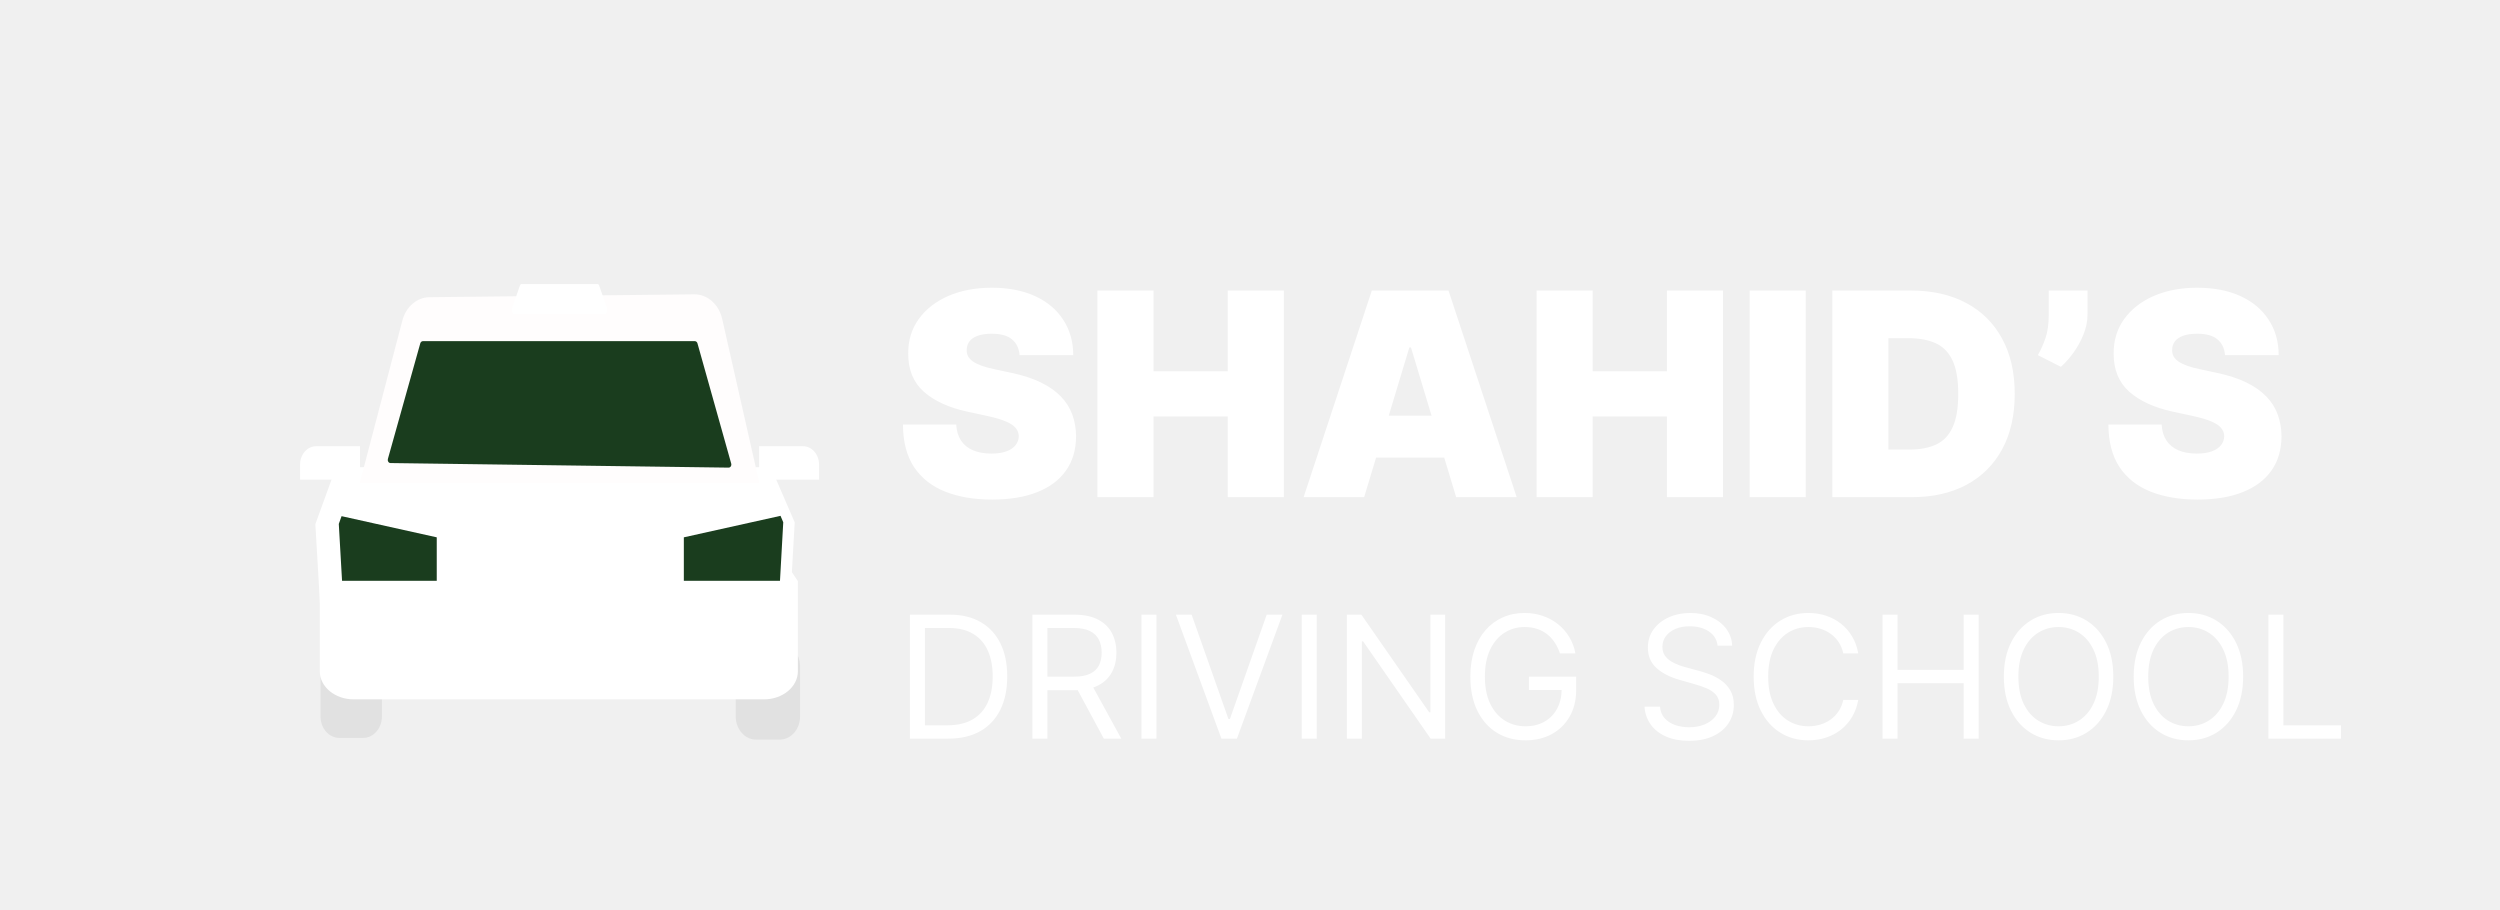
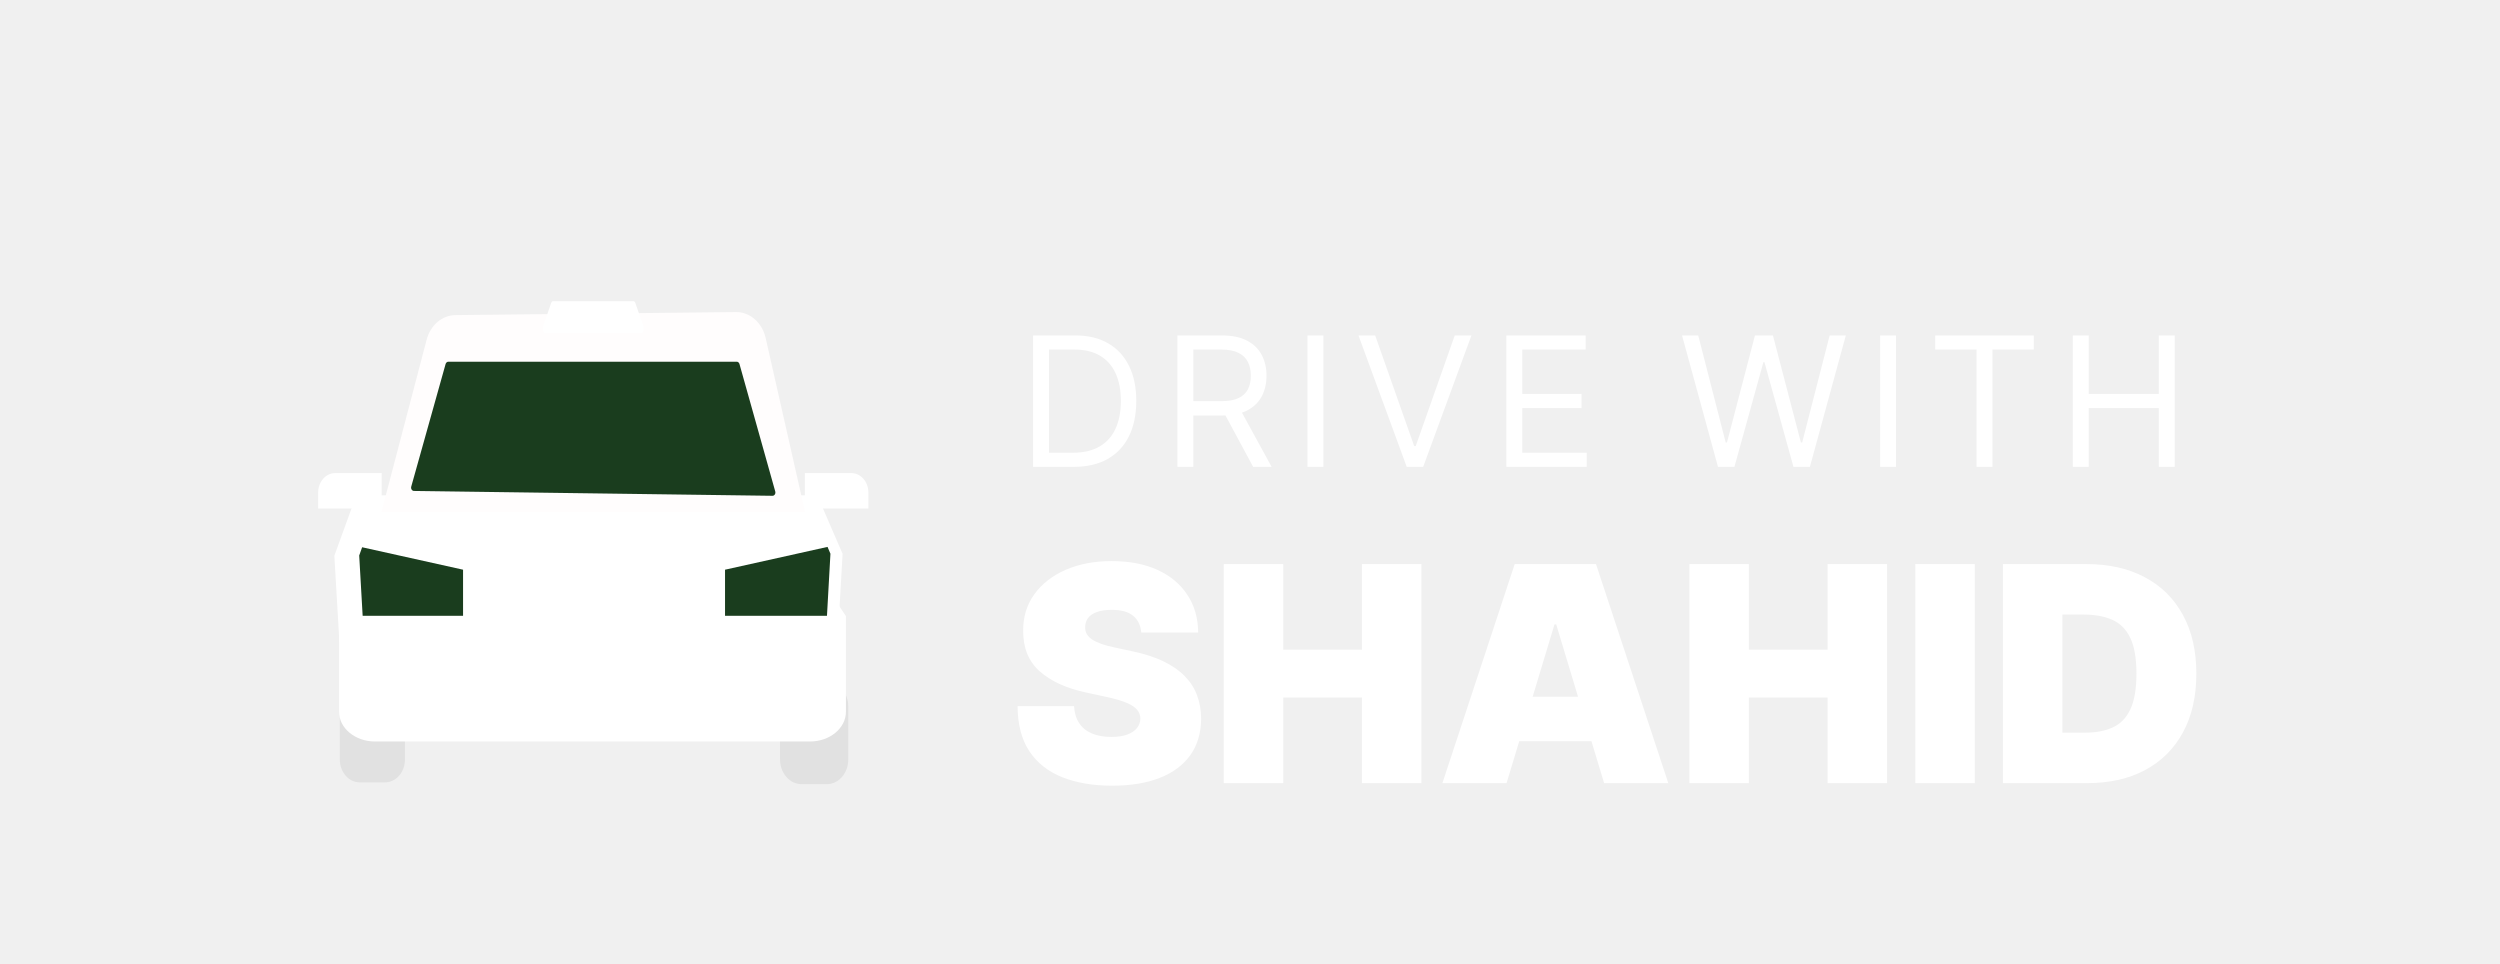
- <svg xmlns="http://www.w3.org/2000/svg" width="176" height="64" viewBox="0 0 176 64" fill="none">
+ <svg xmlns="http://www.w3.org/2000/svg" width="166" height="64" viewBox="0 0 166 64" fill="none">
  <path d="M23.887 45.387C23.537 45.388 23.201 45.547 22.953 45.831C22.705 46.114 22.565 46.499 22.565 46.9V50.438C22.565 50.839 22.705 51.223 22.953 51.507C23.201 51.79 23.537 51.95 23.887 51.95H25.565C25.916 51.95 26.252 51.79 26.5 51.507C26.748 51.223 26.887 50.839 26.888 50.438V46.9C26.887 46.499 26.748 46.114 26.5 45.831C26.252 45.547 25.916 45.388 25.565 45.387H23.887Z" fill="#E1E1E1" />
  <path d="M54.899 52.068H53.221C52.843 52.068 52.481 51.896 52.214 51.59C51.946 51.284 51.796 50.87 51.795 50.438V46.9C51.796 46.468 51.946 46.053 52.214 45.748C52.481 45.442 52.843 45.27 53.221 45.27H54.899C55.277 45.27 55.639 45.442 55.906 45.748C56.173 46.053 56.324 46.468 56.324 46.9V50.438C56.324 50.87 56.173 51.284 55.906 51.59C55.639 51.896 55.277 52.068 54.899 52.068Z" fill="#E1E1E1" />
  <path d="M53.786 49.235H24.898C23.583 49.235 22.513 48.349 22.513 47.26V40.908L23.947 39.181H55.015L56.17 40.911V47.26C56.17 48.349 55.1 49.235 53.786 49.235Z" fill="white" />
  <path d="M55.612 42.667H22.538L22.201 36.901L22.415 36.311L23.659 32.889H54.267L55.948 36.775L55.612 42.667Z" fill="white" />
  <path d="M55.141 36.768L54.911 40.888H48.142V37.828L54.948 36.314L55.141 36.768Z" fill="#1A3D1E" />
  <path d="M30.747 37.828V40.888H24.08L23.851 36.886L24.046 36.338L30.747 37.828Z" fill="#1A3D1E" />
  <path d="M53.457 34.003H25.326L28.326 22.567C28.449 22.094 28.701 21.68 29.045 21.384C29.39 21.088 29.808 20.926 30.239 20.923L48.869 20.721C49.319 20.715 49.758 20.883 50.115 21.196C50.473 21.509 50.728 21.95 50.841 22.448L53.457 34.003Z" fill="#FFFDFD" />
-   <path d="M51.292 32.921L27.487 32.599C27.457 32.598 27.427 32.59 27.401 32.574C27.374 32.558 27.351 32.535 27.333 32.507C27.316 32.479 27.304 32.447 27.299 32.413C27.295 32.379 27.297 32.344 27.306 32.312L29.588 24.17C29.601 24.126 29.625 24.087 29.658 24.06C29.691 24.032 29.731 24.017 29.771 24.017H48.918C48.959 24.017 48.998 24.032 49.031 24.06C49.064 24.087 49.089 24.126 49.101 24.17L51.477 32.634C51.486 32.667 51.489 32.703 51.484 32.737C51.479 32.771 51.467 32.804 51.449 32.832C51.431 32.86 51.407 32.883 51.38 32.898C51.352 32.914 51.322 32.922 51.292 32.921Z" fill="#1A3D1E" />
+   <path d="M51.292 32.921L27.487 32.599C27.457 32.598 27.427 32.59 27.401 32.574C27.374 32.558 27.351 32.535 27.333 32.507C27.316 32.479 27.304 32.447 27.299 32.413C27.295 32.379 27.297 32.344 27.306 32.312L29.588 24.17C29.601 24.126 29.625 24.087 29.658 24.06C29.691 24.032 29.731 24.017 29.771 24.017H48.918C48.959 24.017 48.998 24.032 49.031 24.06C49.064 24.087 49.089 24.126 49.101 24.17L51.477 32.634C51.486 32.667 51.489 32.703 51.484 32.737C51.479 32.772 51.467 32.804 51.449 32.832C51.431 32.86 51.407 32.883 51.38 32.898C51.352 32.914 51.322 32.922 51.292 32.921Z" fill="#1A3D1E" />
  <path d="M42.6 22.116H36.184C36.13 22.116 36.081 22.055 36.056 21.957C36.031 21.857 36.034 21.75 36.066 21.652L36.595 20.122C36.622 20.044 36.666 19.998 36.713 19.998H42.071C42.117 19.998 42.161 20.044 42.188 20.122L42.718 21.652C42.749 21.75 42.753 21.857 42.728 21.957C42.703 22.055 42.654 22.116 42.6 22.116Z" fill="white" />
  <path d="M25.344 33.767H21.124V32.707C21.124 32.364 21.244 32.035 21.456 31.793C21.668 31.55 21.955 31.414 22.255 31.413H25.344V33.767Z" fill="white" />
  <path d="M57.662 33.767H53.442V31.413H56.531C56.831 31.414 57.119 31.55 57.331 31.793C57.543 32.035 57.662 32.364 57.662 32.707V33.767Z" fill="white" />
-   <path d="M66.75 52H64.057V43.273H66.869C67.716 43.273 68.44 43.447 69.043 43.797C69.645 44.144 70.106 44.642 70.428 45.293C70.749 45.94 70.909 46.716 70.909 47.619C70.909 48.528 70.747 49.311 70.423 49.967C70.099 50.621 69.628 51.124 69.008 51.476C68.389 51.825 67.636 52 66.75 52ZM65.114 51.062H66.682C67.403 51.062 68.001 50.923 68.476 50.645C68.95 50.367 69.304 49.97 69.537 49.456C69.77 48.942 69.886 48.33 69.886 47.619C69.886 46.915 69.771 46.308 69.541 45.8C69.311 45.288 68.967 44.896 68.51 44.624C68.053 44.348 67.483 44.21 66.801 44.21H65.114V51.062ZM72.682 52V43.273H75.631C76.312 43.273 76.872 43.389 77.31 43.622C77.747 43.852 78.071 44.169 78.281 44.572C78.492 44.976 78.597 45.435 78.597 45.949C78.597 46.463 78.492 46.919 78.281 47.317C78.071 47.715 77.749 48.027 77.314 48.254C76.879 48.479 76.324 48.591 75.648 48.591H73.261V47.636H75.614C76.079 47.636 76.454 47.568 76.739 47.432C77.026 47.295 77.233 47.102 77.361 46.852C77.492 46.599 77.557 46.298 77.557 45.949C77.557 45.599 77.492 45.294 77.361 45.033C77.23 44.771 77.021 44.57 76.734 44.428C76.447 44.283 76.068 44.21 75.597 44.21H73.739V52H72.682ZM76.79 48.08L78.938 52H77.71L75.597 48.08H76.79ZM81.414 43.273V52H80.358V43.273H81.414ZM83.891 43.273L86.482 50.619H86.585L89.175 43.273H90.283L87.079 52H85.988L82.783 43.273H83.891ZM92.7 43.273V52H91.643V43.273H92.7ZM101.739 43.273V52H100.716L95.961 45.148H95.875V52H94.819V43.273H95.841L100.614 50.142H100.699V43.273H101.739ZM109.82 46C109.726 45.713 109.602 45.456 109.449 45.229C109.298 44.999 109.118 44.803 108.908 44.641C108.7 44.479 108.464 44.355 108.2 44.27C107.936 44.185 107.646 44.142 107.331 44.142C106.814 44.142 106.344 44.276 105.92 44.543C105.497 44.81 105.161 45.203 104.911 45.723C104.661 46.243 104.536 46.881 104.536 47.636C104.536 48.392 104.662 49.03 104.915 49.55C105.168 50.07 105.51 50.463 105.942 50.73C106.374 50.997 106.859 51.131 107.399 51.131C107.899 51.131 108.339 51.024 108.72 50.811C109.104 50.595 109.402 50.291 109.615 49.899C109.831 49.504 109.939 49.04 109.939 48.506L110.263 48.574H107.638V47.636H110.962V48.574C110.962 49.293 110.808 49.918 110.501 50.449C110.197 50.98 109.777 51.392 109.24 51.685C108.706 51.974 108.092 52.119 107.399 52.119C106.626 52.119 105.947 51.938 105.362 51.574C104.78 51.21 104.325 50.693 103.999 50.023C103.675 49.352 103.513 48.557 103.513 47.636C103.513 46.946 103.605 46.325 103.79 45.774C103.977 45.22 104.241 44.749 104.582 44.359C104.923 43.97 105.327 43.672 105.793 43.465C106.259 43.257 106.771 43.153 107.331 43.153C107.791 43.153 108.22 43.223 108.618 43.362C109.018 43.499 109.375 43.693 109.688 43.946C110.003 44.196 110.266 44.496 110.476 44.845C110.686 45.192 110.831 45.577 110.911 46H109.82ZM120.919 45.455C120.868 45.023 120.661 44.688 120.297 44.449C119.934 44.21 119.488 44.091 118.959 44.091C118.573 44.091 118.235 44.153 117.945 44.278C117.658 44.403 117.434 44.575 117.272 44.794C117.113 45.013 117.033 45.261 117.033 45.54C117.033 45.773 117.088 45.973 117.199 46.141C117.313 46.305 117.458 46.443 117.634 46.554C117.81 46.662 117.995 46.751 118.188 46.822C118.381 46.891 118.559 46.946 118.721 46.989L119.607 47.227C119.834 47.287 120.087 47.369 120.365 47.474C120.647 47.58 120.915 47.723 121.171 47.905C121.429 48.084 121.642 48.314 121.81 48.595C121.978 48.876 122.061 49.222 122.061 49.631C122.061 50.102 121.938 50.528 121.691 50.909C121.446 51.29 121.088 51.592 120.617 51.817C120.148 52.041 119.578 52.153 118.908 52.153C118.283 52.153 117.742 52.053 117.284 51.851C116.83 51.649 116.472 51.368 116.211 51.007C115.952 50.646 115.806 50.227 115.772 49.75H116.863C116.891 50.08 117.002 50.352 117.195 50.568C117.391 50.781 117.638 50.94 117.936 51.045C118.238 51.148 118.561 51.199 118.908 51.199C119.311 51.199 119.674 51.133 119.995 51.003C120.316 50.869 120.57 50.685 120.757 50.449C120.945 50.21 121.039 49.932 121.039 49.614C121.039 49.324 120.958 49.088 120.796 48.906C120.634 48.724 120.421 48.577 120.157 48.463C119.892 48.349 119.607 48.25 119.3 48.165L118.226 47.858C117.544 47.662 117.005 47.382 116.607 47.019C116.209 46.655 116.01 46.179 116.01 45.591C116.01 45.102 116.142 44.676 116.407 44.312C116.674 43.946 117.032 43.662 117.48 43.46C117.932 43.256 118.436 43.153 118.993 43.153C119.556 43.153 120.056 43.254 120.493 43.456C120.931 43.655 121.277 43.928 121.533 44.274C121.792 44.621 121.928 45.014 121.942 45.455H120.919ZM130.822 46H129.765C129.702 45.696 129.593 45.429 129.437 45.199C129.283 44.969 129.096 44.776 128.874 44.619C128.656 44.46 128.413 44.341 128.146 44.261C127.879 44.182 127.6 44.142 127.31 44.142C126.782 44.142 126.303 44.276 125.874 44.543C125.448 44.81 125.109 45.203 124.856 45.723C124.606 46.243 124.481 46.881 124.481 47.636C124.481 48.392 124.606 49.03 124.856 49.55C125.109 50.07 125.448 50.463 125.874 50.73C126.303 50.997 126.782 51.131 127.31 51.131C127.6 51.131 127.879 51.091 128.146 51.011C128.413 50.932 128.656 50.814 128.874 50.658C129.096 50.499 129.283 50.304 129.437 50.074C129.593 49.841 129.702 49.574 129.765 49.273H130.822C130.742 49.719 130.597 50.118 130.387 50.47C130.177 50.822 129.915 51.122 129.603 51.369C129.29 51.614 128.94 51.8 128.55 51.928C128.164 52.055 127.751 52.119 127.31 52.119C126.566 52.119 125.904 51.938 125.325 51.574C124.745 51.21 124.289 50.693 123.957 50.023C123.624 49.352 123.458 48.557 123.458 47.636C123.458 46.716 123.624 45.92 123.957 45.25C124.289 44.58 124.745 44.062 125.325 43.699C125.904 43.335 126.566 43.153 127.31 43.153C127.751 43.153 128.164 43.217 128.55 43.345C128.94 43.473 129.29 43.66 129.603 43.908C129.915 44.152 130.177 44.45 130.387 44.803C130.597 45.152 130.742 45.551 130.822 46ZM132.529 52V43.273H133.586V47.159H138.24V43.273H139.297V52H138.24V48.097H133.586V52H132.529ZM148.776 47.636C148.776 48.557 148.61 49.352 148.277 50.023C147.945 50.693 147.489 51.21 146.909 51.574C146.33 51.938 145.668 52.119 144.924 52.119C144.179 52.119 143.517 51.938 142.938 51.574C142.358 51.21 141.902 50.693 141.57 50.023C141.238 49.352 141.071 48.557 141.071 47.636C141.071 46.716 141.238 45.92 141.57 45.25C141.902 44.58 142.358 44.062 142.938 43.699C143.517 43.335 144.179 43.153 144.924 43.153C145.668 43.153 146.33 43.335 146.909 43.699C147.489 44.062 147.945 44.58 148.277 45.25C148.61 45.92 148.776 46.716 148.776 47.636ZM147.753 47.636C147.753 46.881 147.627 46.243 147.374 45.723C147.124 45.203 146.784 44.81 146.355 44.543C145.929 44.276 145.452 44.142 144.924 44.142C144.395 44.142 143.917 44.276 143.488 44.543C143.061 44.81 142.722 45.203 142.469 45.723C142.219 46.243 142.094 46.881 142.094 47.636C142.094 48.392 142.219 49.03 142.469 49.55C142.722 50.07 143.061 50.463 143.488 50.73C143.917 50.997 144.395 51.131 144.924 51.131C145.452 51.131 145.929 50.997 146.355 50.73C146.784 50.463 147.124 50.07 147.374 49.55C147.627 49.03 147.753 48.392 147.753 47.636ZM157.917 47.636C157.917 48.557 157.75 49.352 157.418 50.023C157.086 50.693 156.63 51.21 156.05 51.574C155.471 51.938 154.809 52.119 154.064 52.119C153.32 52.119 152.658 51.938 152.078 51.574C151.499 51.21 151.043 50.693 150.711 50.023C150.378 49.352 150.212 48.557 150.212 47.636C150.212 46.716 150.378 45.92 150.711 45.25C151.043 44.58 151.499 44.062 152.078 43.699C152.658 43.335 153.32 43.153 154.064 43.153C154.809 43.153 155.471 43.335 156.05 43.699C156.63 44.062 157.086 44.58 157.418 45.25C157.75 45.92 157.917 46.716 157.917 47.636ZM156.894 47.636C156.894 46.881 156.767 46.243 156.515 45.723C156.265 45.203 155.925 44.81 155.496 44.543C155.07 44.276 154.593 44.142 154.064 44.142C153.536 44.142 153.057 44.276 152.628 44.543C152.202 44.81 151.863 45.203 151.61 45.723C151.36 46.243 151.235 46.881 151.235 47.636C151.235 48.392 151.36 49.03 151.61 49.55C151.863 50.07 152.202 50.463 152.628 50.73C153.057 50.997 153.536 51.131 154.064 51.131C154.593 51.131 155.07 50.997 155.496 50.73C155.925 50.463 156.265 50.07 156.515 49.55C156.767 49.03 156.894 48.392 156.894 47.636ZM159.694 52V43.273H160.75V51.062H164.807V52H159.694Z" fill="white" />
-   <path d="M71.778 25C71.74 24.526 71.563 24.157 71.246 23.892C70.933 23.627 70.457 23.494 69.818 23.494C69.411 23.494 69.077 23.544 68.817 23.643C68.561 23.738 68.372 23.868 68.249 24.034C68.126 24.2 68.062 24.389 68.057 24.602C68.047 24.777 68.078 24.936 68.149 25.078C68.225 25.215 68.343 25.341 68.504 25.454C68.665 25.563 68.871 25.663 69.122 25.753C69.373 25.843 69.671 25.923 70.017 25.994L71.21 26.25C72.015 26.421 72.704 26.645 73.277 26.925C73.85 27.204 74.319 27.533 74.683 27.912C75.048 28.286 75.315 28.707 75.486 29.176C75.661 29.645 75.751 30.156 75.756 30.71C75.751 31.667 75.512 32.476 75.038 33.139C74.565 33.802 73.888 34.306 73.007 34.652C72.131 34.998 71.078 35.17 69.847 35.17C68.582 35.17 67.479 34.983 66.537 34.609C65.599 34.235 64.87 33.66 64.349 32.883C63.833 32.102 63.573 31.103 63.568 29.886H67.318C67.342 30.331 67.453 30.706 67.652 31.009C67.851 31.312 68.13 31.541 68.49 31.697C68.855 31.854 69.288 31.932 69.79 31.932C70.211 31.932 70.564 31.88 70.848 31.776C71.132 31.671 71.347 31.527 71.494 31.342C71.641 31.158 71.717 30.947 71.722 30.71C71.717 30.488 71.644 30.294 71.501 30.128C71.364 29.957 71.137 29.806 70.82 29.673C70.502 29.536 70.074 29.408 69.534 29.29L68.085 28.977C66.797 28.698 65.782 28.232 65.038 27.578C64.3 26.92 63.933 26.023 63.938 24.886C63.933 23.963 64.179 23.156 64.676 22.465C65.178 21.768 65.872 21.226 66.757 20.838C67.647 20.45 68.668 20.256 69.818 20.256C70.992 20.256 72.008 20.452 72.865 20.845C73.722 21.238 74.383 21.792 74.847 22.507C75.315 23.217 75.552 24.048 75.557 25H71.778ZM77.258 35V20.454H81.207V26.136H86.434V20.454H90.383V35H86.434V29.318H81.207V35H77.258ZM96.036 35H91.775L96.576 20.454H101.974L106.775 35H102.513L99.332 24.46H99.218L96.036 35ZM95.241 29.261H103.252V32.216H95.241V29.261ZM108.176 35V20.454H112.125V26.136H117.352V20.454H121.301V35H117.352V29.318H112.125V35H108.176ZM127.125 20.454V35H123.176V20.454H127.125ZM134.593 35H128.996V20.454H134.536C136.032 20.454 137.325 20.746 138.414 21.328C139.507 21.906 140.35 22.739 140.942 23.828C141.539 24.912 141.837 26.212 141.837 27.727C141.837 29.242 141.541 30.544 140.949 31.634C140.357 32.718 139.519 33.551 138.435 34.133C137.351 34.711 136.07 35 134.593 35ZM132.945 31.648H134.451C135.17 31.648 135.783 31.532 136.29 31.3C136.801 31.068 137.19 30.668 137.455 30.099C137.725 29.531 137.86 28.741 137.86 27.727C137.86 26.714 137.722 25.923 137.448 25.355C137.178 24.787 136.78 24.387 136.255 24.155C135.734 23.923 135.095 23.807 134.337 23.807H132.945V31.648ZM146.96 20.454V22.159C146.96 22.623 146.865 23.087 146.675 23.551C146.491 24.01 146.254 24.439 145.965 24.837C145.681 25.23 145.388 25.559 145.085 25.824L143.465 25C143.664 24.659 143.842 24.264 143.998 23.814C144.154 23.364 144.232 22.812 144.232 22.159V20.454H146.96ZM156.642 25C156.604 24.526 156.426 24.157 156.109 23.892C155.797 23.627 155.321 23.494 154.681 23.494C154.274 23.494 153.94 23.544 153.68 23.643C153.424 23.738 153.235 23.868 153.112 24.034C152.989 24.2 152.925 24.389 152.92 24.602C152.911 24.777 152.941 24.936 153.012 25.078C153.088 25.215 153.207 25.341 153.368 25.454C153.529 25.563 153.734 25.663 153.985 25.753C154.236 25.843 154.535 25.923 154.88 25.994L156.074 26.25C156.878 26.421 157.567 26.645 158.14 26.925C158.713 27.204 159.182 27.533 159.547 27.912C159.911 28.286 160.179 28.707 160.349 29.176C160.524 29.645 160.614 30.156 160.619 30.71C160.614 31.667 160.375 32.476 159.902 33.139C159.428 33.802 158.751 34.306 157.87 34.652C156.994 34.998 155.941 35.17 154.71 35.17C153.446 35.17 152.342 34.983 151.4 34.609C150.463 34.235 149.734 33.66 149.213 32.883C148.697 32.102 148.436 31.103 148.431 29.886H152.181C152.205 30.331 152.316 30.706 152.515 31.009C152.714 31.312 152.993 31.541 153.353 31.697C153.718 31.854 154.151 31.932 154.653 31.932C155.074 31.932 155.427 31.88 155.711 31.776C155.995 31.671 156.211 31.527 156.358 31.342C156.504 31.158 156.58 30.947 156.585 30.71C156.58 30.488 156.507 30.294 156.365 30.128C156.227 29.957 156 29.806 155.683 29.673C155.366 29.536 154.937 29.408 154.397 29.29L152.949 28.977C151.661 28.698 150.645 28.232 149.902 27.578C149.163 26.92 148.796 26.023 148.801 24.886C148.796 23.963 149.042 23.156 149.539 22.465C150.041 21.768 150.735 21.226 151.62 20.838C152.511 20.45 153.531 20.256 154.681 20.256C155.856 20.256 156.871 20.452 157.728 20.845C158.585 21.238 159.246 21.792 159.71 22.507C160.179 23.217 160.415 24.048 160.42 25H156.642Z" fill="white" />
+   <path d="M75.778 42C75.74 41.526 75.563 41.157 75.246 40.892C74.933 40.627 74.457 40.494 73.818 40.494C73.411 40.494 73.077 40.544 72.817 40.644C72.561 40.738 72.372 40.868 72.249 41.034C72.126 41.2 72.062 41.389 72.057 41.602C72.047 41.778 72.078 41.936 72.149 42.078C72.225 42.215 72.343 42.341 72.504 42.455C72.665 42.563 72.871 42.663 73.122 42.753C73.373 42.843 73.671 42.923 74.017 42.994L75.21 43.25C76.015 43.42 76.704 43.645 77.277 43.925C77.85 44.204 78.319 44.533 78.683 44.912C79.048 45.286 79.315 45.707 79.486 46.176C79.661 46.645 79.751 47.156 79.756 47.71C79.751 48.667 79.512 49.476 79.038 50.139C78.565 50.802 77.888 51.306 77.007 51.652C76.131 51.998 75.078 52.17 73.847 52.17C72.582 52.17 71.479 51.983 70.537 51.609C69.599 51.235 68.87 50.66 68.349 49.883C67.833 49.102 67.573 48.103 67.568 46.886H71.318C71.342 47.331 71.453 47.706 71.652 48.008C71.851 48.312 72.13 48.541 72.49 48.697C72.855 48.854 73.288 48.932 73.79 48.932C74.211 48.932 74.564 48.88 74.848 48.776C75.132 48.671 75.347 48.527 75.494 48.342C75.641 48.158 75.717 47.947 75.722 47.71C75.717 47.488 75.644 47.294 75.501 47.128C75.364 46.957 75.137 46.806 74.82 46.673C74.502 46.536 74.074 46.408 73.534 46.29L72.085 45.977C70.797 45.698 69.782 45.231 69.038 44.578C68.3 43.92 67.933 43.023 67.938 41.886C67.933 40.963 68.179 40.156 68.676 39.465C69.178 38.769 69.872 38.226 70.757 37.838C71.647 37.45 72.668 37.256 73.818 37.256C74.992 37.256 76.008 37.452 76.865 37.845C77.722 38.238 78.383 38.792 78.847 39.507C79.315 40.217 79.552 41.048 79.557 42H75.778ZM81.258 52V37.455H85.207V43.136H90.434V37.455H94.383V52H90.434V46.318H85.207V52H81.258ZM100.036 52H95.775L100.576 37.455H105.974L110.775 52H106.513L103.332 41.46H103.218L100.036 52ZM99.241 46.261H107.252V49.216H99.241V46.261ZM112.176 52V37.455H116.125V43.136H121.352V37.455H125.301V52H121.352V46.318H116.125V52H112.176ZM131.125 37.455V52H127.176V37.455H131.125ZM138.593 52H132.996V37.455H138.536C140.032 37.455 141.325 37.746 142.414 38.328C143.507 38.906 144.35 39.739 144.942 40.828C145.539 41.912 145.837 43.212 145.837 44.727C145.837 46.242 145.541 47.544 144.949 48.633C144.357 49.718 143.519 50.551 142.435 51.133C141.351 51.711 140.07 52 138.593 52ZM136.945 48.648H138.451C139.17 48.648 139.783 48.532 140.29 48.3C140.801 48.068 141.19 47.668 141.455 47.099C141.725 46.531 141.86 45.74 141.86 44.727C141.86 43.714 141.722 42.923 141.448 42.355C141.178 41.787 140.78 41.387 140.255 41.155C139.734 40.923 139.095 40.807 138.337 40.807H136.945V48.648Z" fill="white" />
+   <path d="M71.289 31H68.596V22.273H71.409C72.255 22.273 72.98 22.447 73.582 22.797C74.184 23.143 74.646 23.642 74.967 24.293C75.288 24.94 75.448 25.716 75.448 26.619C75.448 27.528 75.287 28.311 74.963 28.967C74.639 29.621 74.167 30.124 73.548 30.476C72.929 30.825 72.176 31 71.289 31ZM69.653 30.062H71.221C71.943 30.062 72.541 29.923 73.015 29.645C73.49 29.366 73.843 28.97 74.076 28.456C74.309 27.942 74.426 27.329 74.426 26.619C74.426 25.915 74.311 25.308 74.081 24.8C73.85 24.288 73.507 23.896 73.049 23.624C72.592 23.348 72.022 23.21 71.341 23.21H69.653V30.062ZM78.181 31V22.273H81.13C81.812 22.273 82.371 22.389 82.809 22.622C83.246 22.852 83.57 23.169 83.781 23.572C83.991 23.976 84.096 24.435 84.096 24.949C84.096 25.463 83.991 25.919 83.781 26.317C83.57 26.715 83.248 27.027 82.813 27.254C82.379 27.479 81.823 27.591 81.147 27.591H78.761V26.636H81.113C81.579 26.636 81.954 26.568 82.238 26.432C82.525 26.296 82.732 26.102 82.86 25.852C82.991 25.599 83.056 25.298 83.056 24.949C83.056 24.599 82.991 24.294 82.86 24.033C82.73 23.771 82.521 23.57 82.234 23.428C81.947 23.283 81.568 23.21 81.096 23.21H79.238V31H78.181ZM82.289 27.079L84.437 31H83.21L81.096 27.079H82.289ZM87.874 22.273V31H86.817V22.273H87.874ZM91.311 22.273L93.902 29.619H94.004L96.595 22.273H97.703L94.498 31H93.407L90.203 22.273H91.311ZM100.022 31V22.273H105.289V23.21H101.079V26.159H105.016V27.097H101.079V30.062H105.357V31H100.022ZM114.074 31L111.688 22.273H112.762L114.586 29.381H114.671L116.529 22.273H117.722L119.58 29.381H119.665L121.489 22.273H122.563L120.177 31H119.086L117.159 24.046H117.091L115.165 31H114.074ZM125.896 22.273V31H124.84V22.273H125.896ZM128.498 23.21V22.273H135.044V23.21H132.299V31H131.242V23.21H128.498ZM137.635 31V22.273H138.691V26.159H143.345V22.273H144.402V31H143.345V27.097H138.691V31H137.635Z" fill="white" />
</svg>
